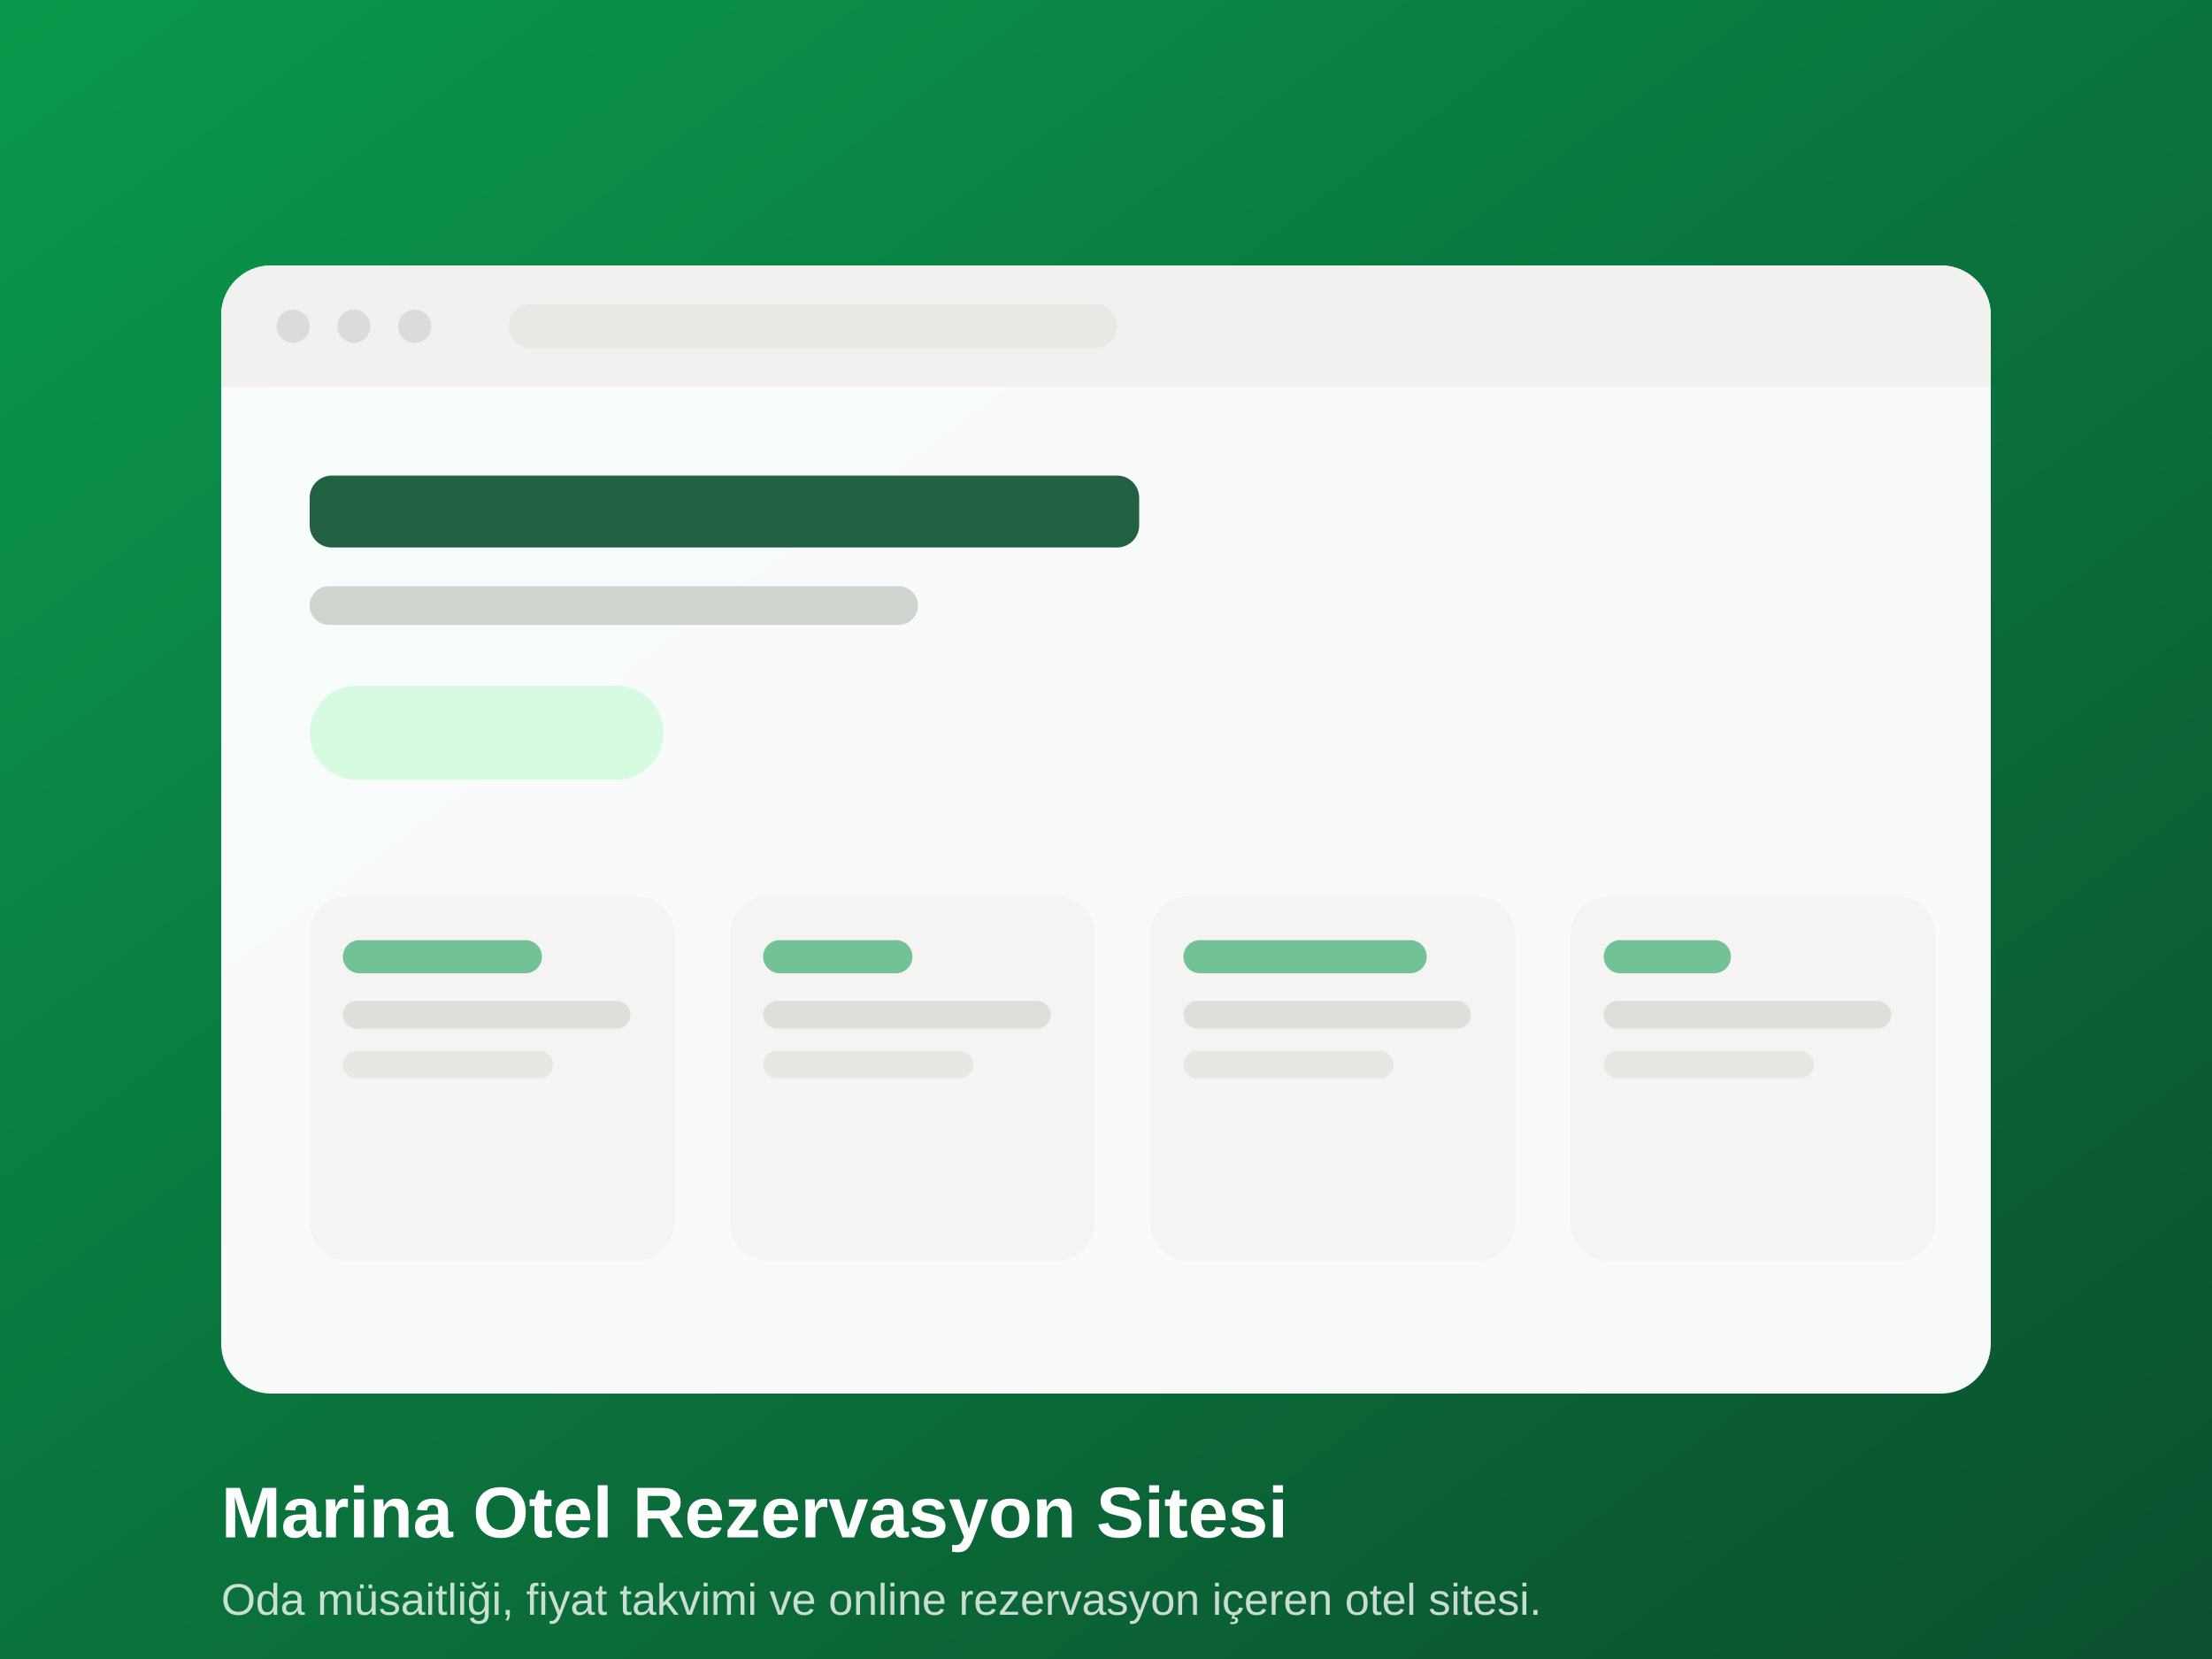
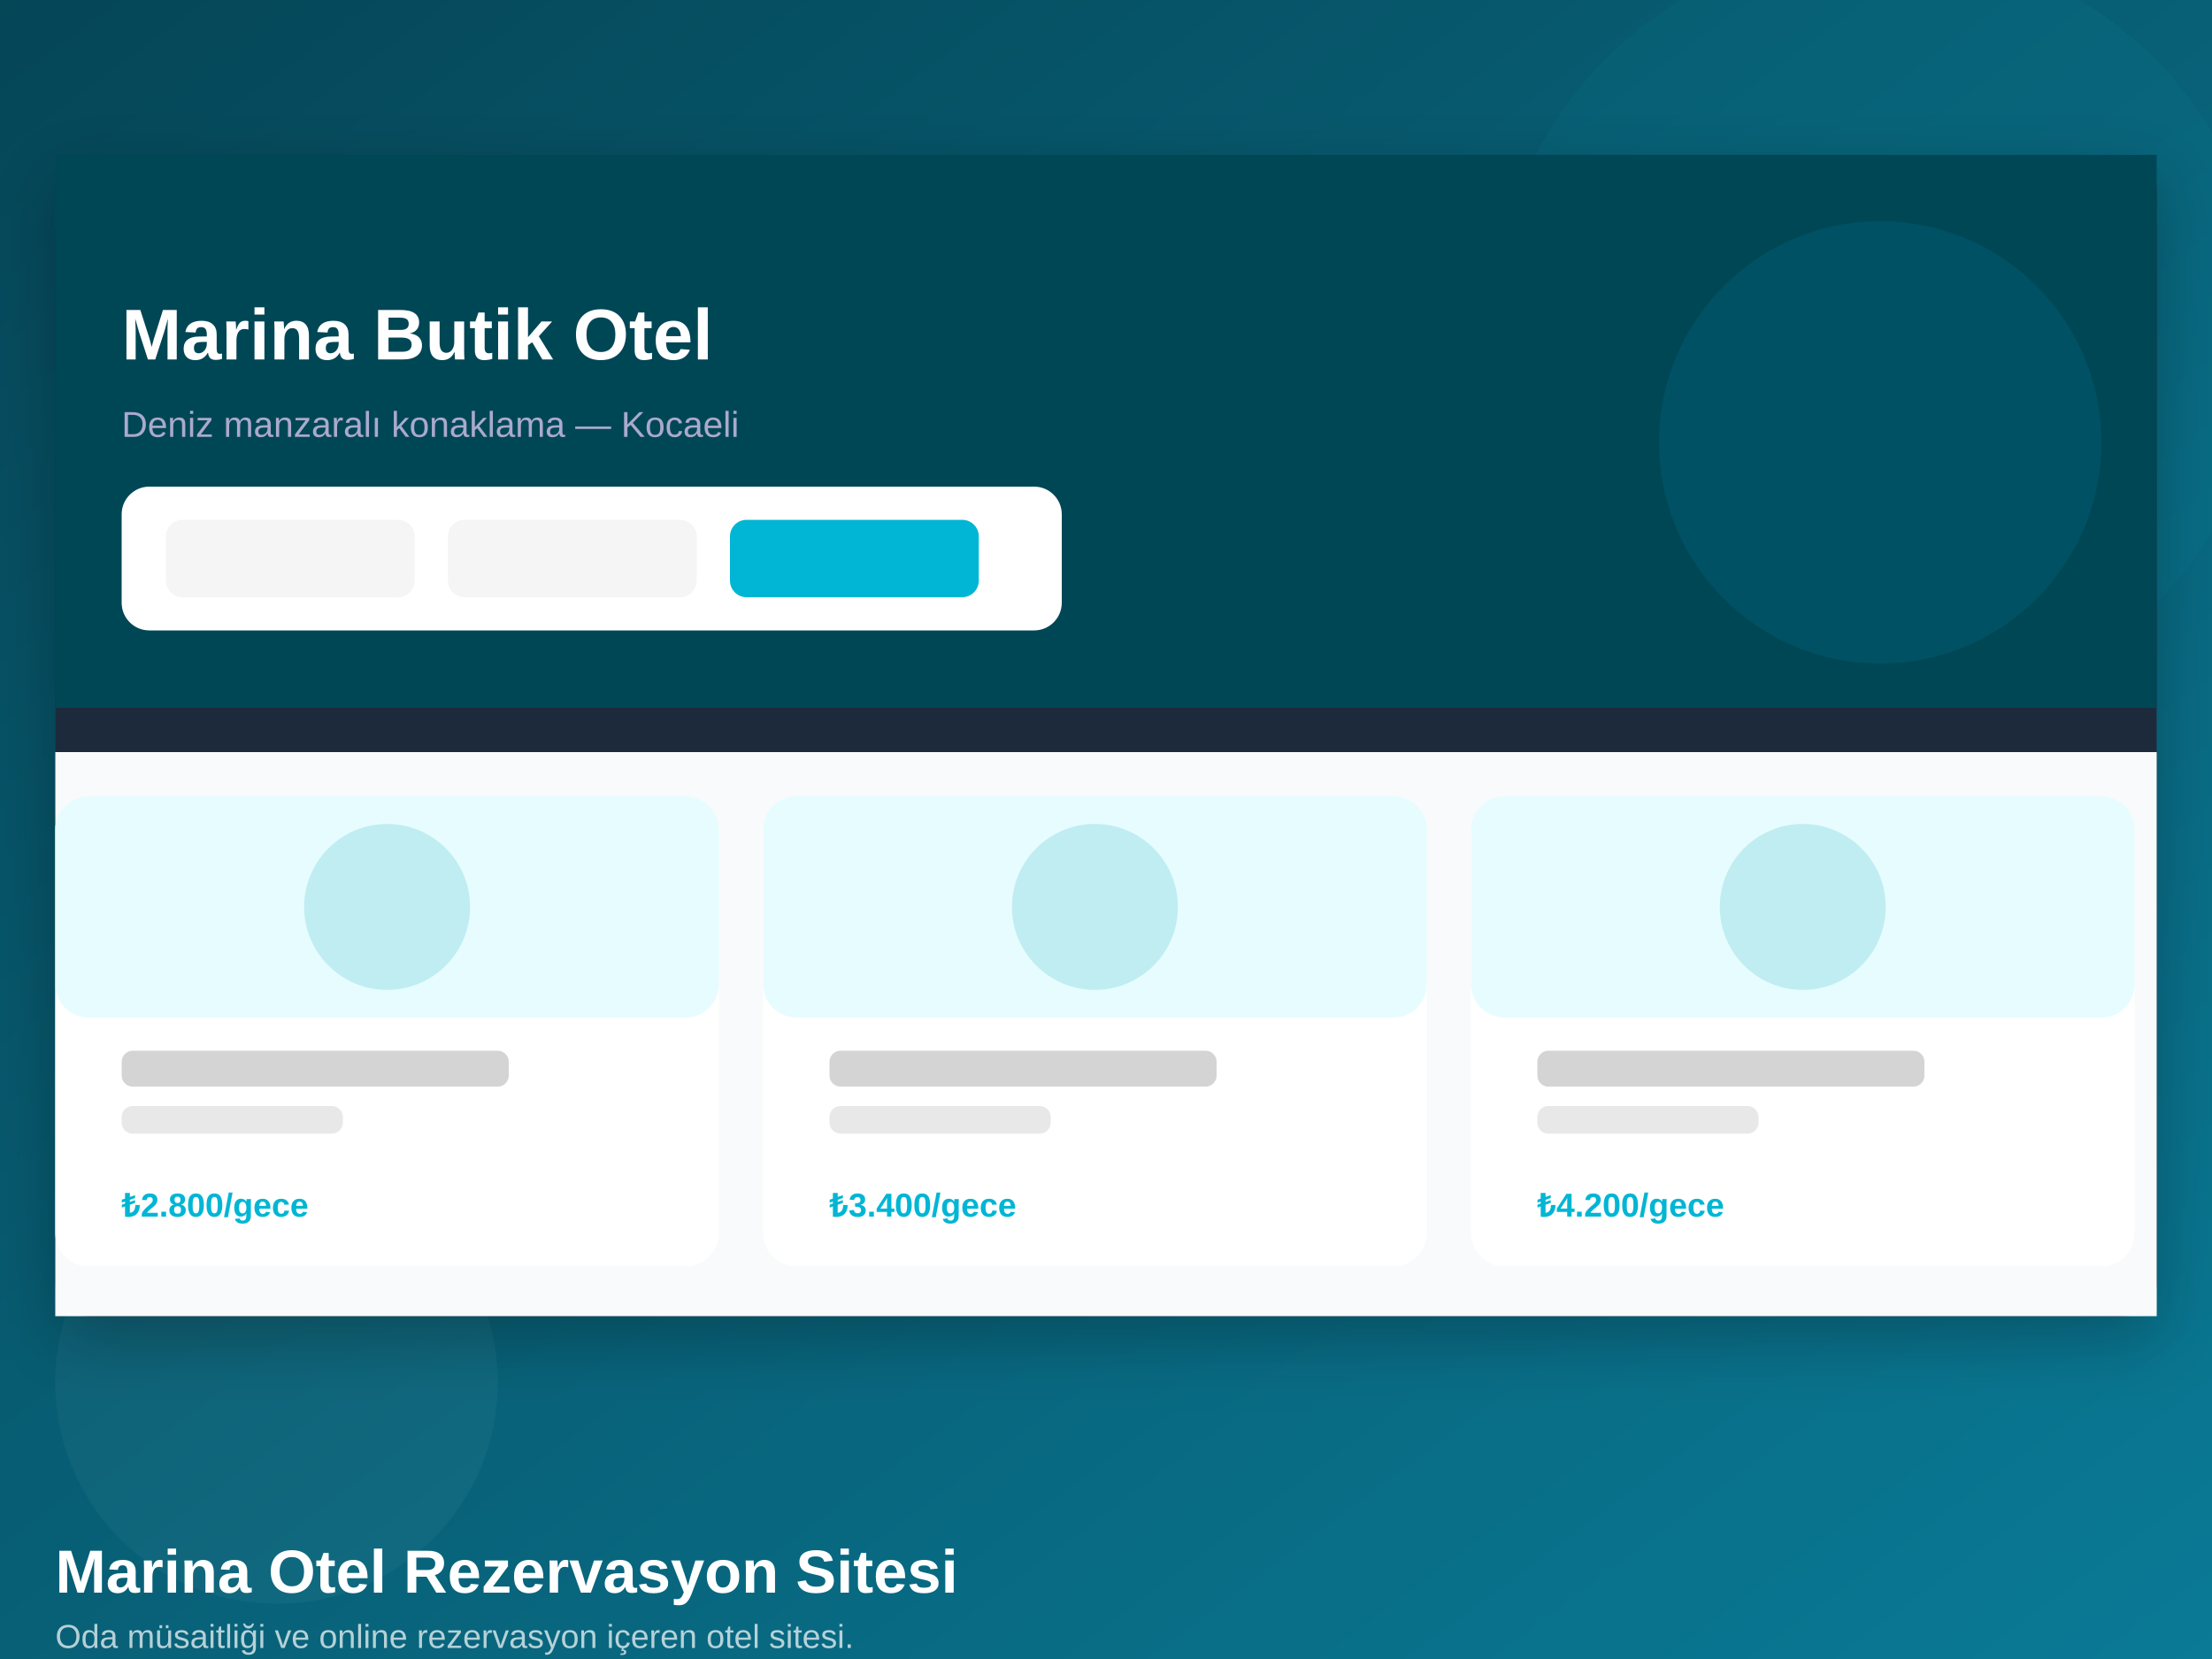
<svg xmlns="http://www.w3.org/2000/svg" viewBox="0 0 800 600" width="800" height="600" role="img" aria-label="Marina Otel Rezervasyon Sitesi">
  <defs>
-     <linearGradient id="g" x1="0" y1="0" x2="1" y2="1">
-       <stop offset="0%" stop-color="#0a994c" />
-       <stop offset="100%" stop-color="#0b4f2e" />
+     <linearGradient id="bg" x1="0" y1="0" x2="1" y2="1">
+       <stop offset="0%" stop-color="#054657" />
+       <stop offset="100%" stop-color="#0a7a96" />
    </linearGradient>
+     <filter id="shadow">
+       <feDropShadow dx="0" dy="8" stdDeviation="12" flood-color="#000000" flood-opacity="0.25" />
+     </filter>
  </defs>
-   <rect width="800" height="600" fill="url(#g)" />
-   <g transform="translate(80 96)">
-     <rect width="640" height="408" rx="18" fill="#ffffff" opacity="0.97" />
-     <rect width="640" height="44" rx="18" fill="#f1f2f0" />
-     <rect y="30" width="640" height="14" fill="#f1f2f0" />
-     <circle cx="26" cy="22" r="6" fill="#d9dcd8" />
-     <circle cx="48" cy="22" r="6" fill="#d9dcd8" />
-     <circle cx="70" cy="22" r="6" fill="#d9dcd8" />
-     <rect x="104" y="14" width="220" height="16" rx="8" fill="#e7e9e5" />
-     <rect x="32" y="76" width="300" height="26" rx="8" fill="#0b4f2e" opacity="0.9" />
-     <rect x="32" y="116" width="220" height="14" rx="7" fill="#cfd4cf" />
-     <rect x="32" y="152" width="128" height="34" rx="17" fill="#d6fae2" />
-     <rect x="32" y="228" width="132" height="132" rx="14" fill="#f4f5f2" />
-     <rect x="44" y="244" width="72" height="12" rx="6" fill="#0a994c" opacity="0.55" />
-     <rect x="44" y="266" width="104" height="10" rx="5" fill="#dcdfda" />
-     <rect x="44" y="284" width="76" height="10" rx="5" fill="#e6e8e3" />
-     <rect x="184" y="228" width="132" height="132" rx="14" fill="#f4f5f2" />
-     <rect x="196" y="244" width="54" height="12" rx="6" fill="#0a994c" opacity="0.55" />
-     <rect x="196" y="266" width="104" height="10" rx="5" fill="#dcdfda" />
-     <rect x="196" y="284" width="76" height="10" rx="5" fill="#e6e8e3" />
-     <rect x="336" y="228" width="132" height="132" rx="14" fill="#f4f5f2" />
-     <rect x="348" y="244" width="88" height="12" rx="6" fill="#0a994c" opacity="0.55" />
-     <rect x="348" y="266" width="104" height="10" rx="5" fill="#dcdfda" />
-     <rect x="348" y="284" width="76" height="10" rx="5" fill="#e6e8e3" />
-     <rect x="488" y="228" width="132" height="132" rx="14" fill="#f4f5f2" />
-     <rect x="500" y="244" width="46" height="12" rx="6" fill="#0a994c" opacity="0.55" />
-     <rect x="500" y="266" width="104" height="10" rx="5" fill="#dcdfda" />
-     <rect x="500" y="284" width="76" height="10" rx="5" fill="#e6e8e3" />
+   <rect width="800" height="600" fill="url(#bg)" />
+   <circle cx="680" cy="120" r="140" fill="#06b6d4" fill-opacity="0.05" />
+   <circle cx="100" cy="500" r="80" fill="#cffafe" fill-opacity="0.04" />
+   <g filter="url(#shadow)">
+     <rect x="20" y="56" width="760" height="420" rx="12" fill="#1a2a3a" />
+     <rect x="20" y="56" width="760" height="200" rx="0" fill="#054657" />
+     <circle cx="680" cy="160" r="80" fill="#06b6d4" opacity="0.1" />
+     <text x="44" y="130" font-family="system-ui,Segoe UI,Arial" font-size="26" font-weight="800" fill="#ffffff">Marina Butik Otel</text>
+     <text x="44" y="158" font-family="system-ui,Segoe UI,Arial" font-size="13" font-weight="normal" fill="#aaaacc">Deniz manzaralı konaklama — Kocaeli</text>
+     <rect x="44" y="176" width="340" height="52" rx="10" fill="#ffffff" />
+     <rect x="60" y="188" width="90" height="28" rx="6" fill="#f5f5f5" />
+     <rect x="162" y="188" width="90" height="28" rx="6" fill="#f5f5f5" />
+     <rect x="264" y="188" width="90" height="28" rx="6" fill="#06b6d4" />
+     <rect x="20" y="272" width="760" height="204" rx="0" fill="#f9fafb" />
+     <rect x="20" y="288" width="240" height="170" rx="12" fill="#ffffff" />
+     <rect x="20" y="288" width="240" height="80" rx="12" fill="#cffafe" opacity="0.5" />
+     <circle cx="140" cy="328" r="30" fill="#60c8d8" opacity="0.3" />
+     <rect x="44" y="380" width="140" height="13" rx="4" fill="#d4d4d4" />
+     <rect x="44" y="400" width="80" height="10" rx="4" fill="#e8e8e8" />
+     <text x="44" y="440" font-family="system-ui,Segoe UI,Arial" font-size="12" font-weight="700" fill="#06b6d4">₺2.800/gece</text>
+     <rect x="276" y="288" width="240" height="170" rx="12" fill="#ffffff" />
+     <rect x="276" y="288" width="240" height="80" rx="12" fill="#cffafe" opacity="0.5" />
+     <circle cx="396" cy="328" r="30" fill="#60c8d8" opacity="0.3" />
+     <rect x="300" y="380" width="140" height="13" rx="4" fill="#d4d4d4" />
+     <rect x="300" y="400" width="80" height="10" rx="4" fill="#e8e8e8" />
+     <text x="300" y="440" font-family="system-ui,Segoe UI,Arial" font-size="12" font-weight="700" fill="#06b6d4">₺3.400/gece</text>
+     <rect x="532" y="288" width="240" height="170" rx="12" fill="#ffffff" />
+     <rect x="532" y="288" width="240" height="80" rx="12" fill="#cffafe" opacity="0.5" />
+     <circle cx="652" cy="328" r="30" fill="#60c8d8" opacity="0.3" />
+     <rect x="556" y="380" width="140" height="13" rx="4" fill="#d4d4d4" />
+     <rect x="556" y="400" width="80" height="10" rx="4" fill="#e8e8e8" />
+     <text x="556" y="440" font-family="system-ui,Segoe UI,Arial" font-size="12" font-weight="700" fill="#06b6d4">₺4.200/gece</text>
  </g>
-   <text x="80" y="556" font-family="system-ui,Segoe UI,Arial" font-size="26" font-weight="700" fill="#ffffff">Marina Otel Rezervasyon Sitesi</text>
-   <text x="80" y="584" font-family="system-ui,Segoe UI,Arial" font-size="16" fill="#ffffff" opacity="0.78">Oda müsaitliği, fiyat takvimi ve online rezervasyon içeren otel sitesi.</text>
+   <text x="20" y="576" font-family="system-ui,Segoe UI,Arial" font-size="22" font-weight="700" fill="#ffffff">Marina Otel Rezervasyon Sitesi</text>
+   <text x="20" y="596" font-family="system-ui,Segoe UI,Arial" font-size="12" fill="#ffffff" opacity="0.7">Oda müsaitliği ve online rezervasyon içeren otel sitesi.</text>
</svg>
